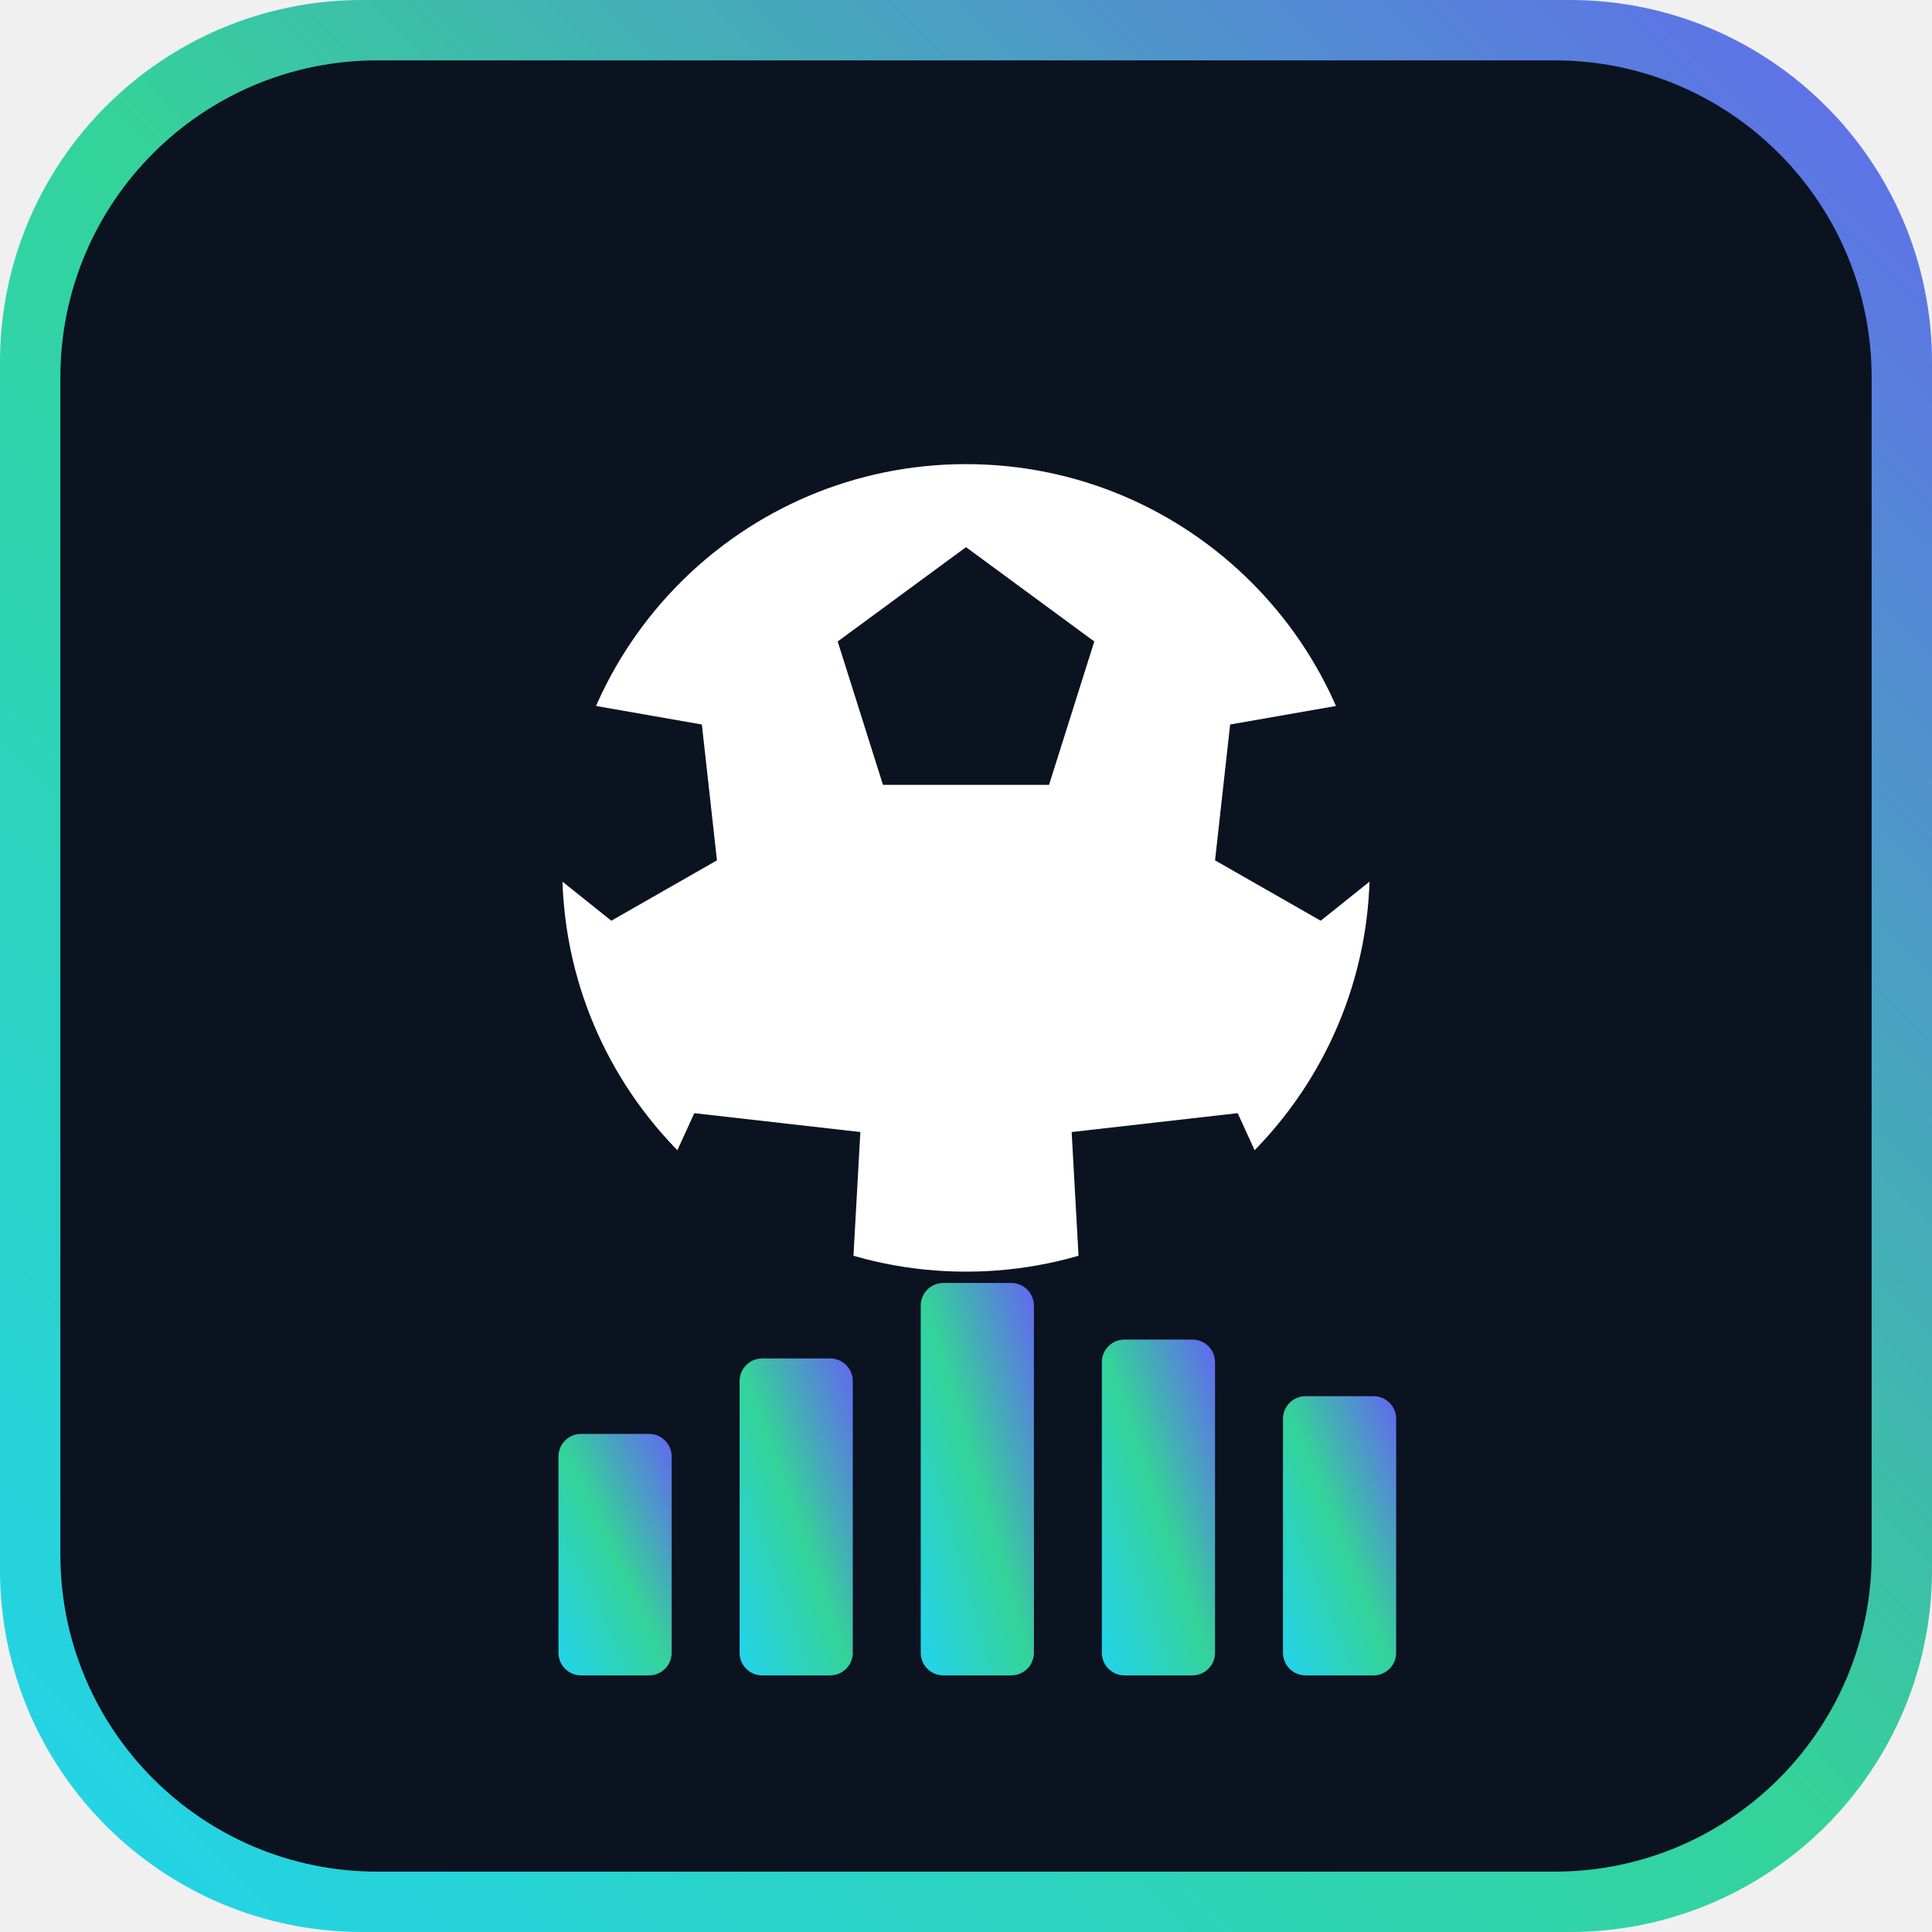
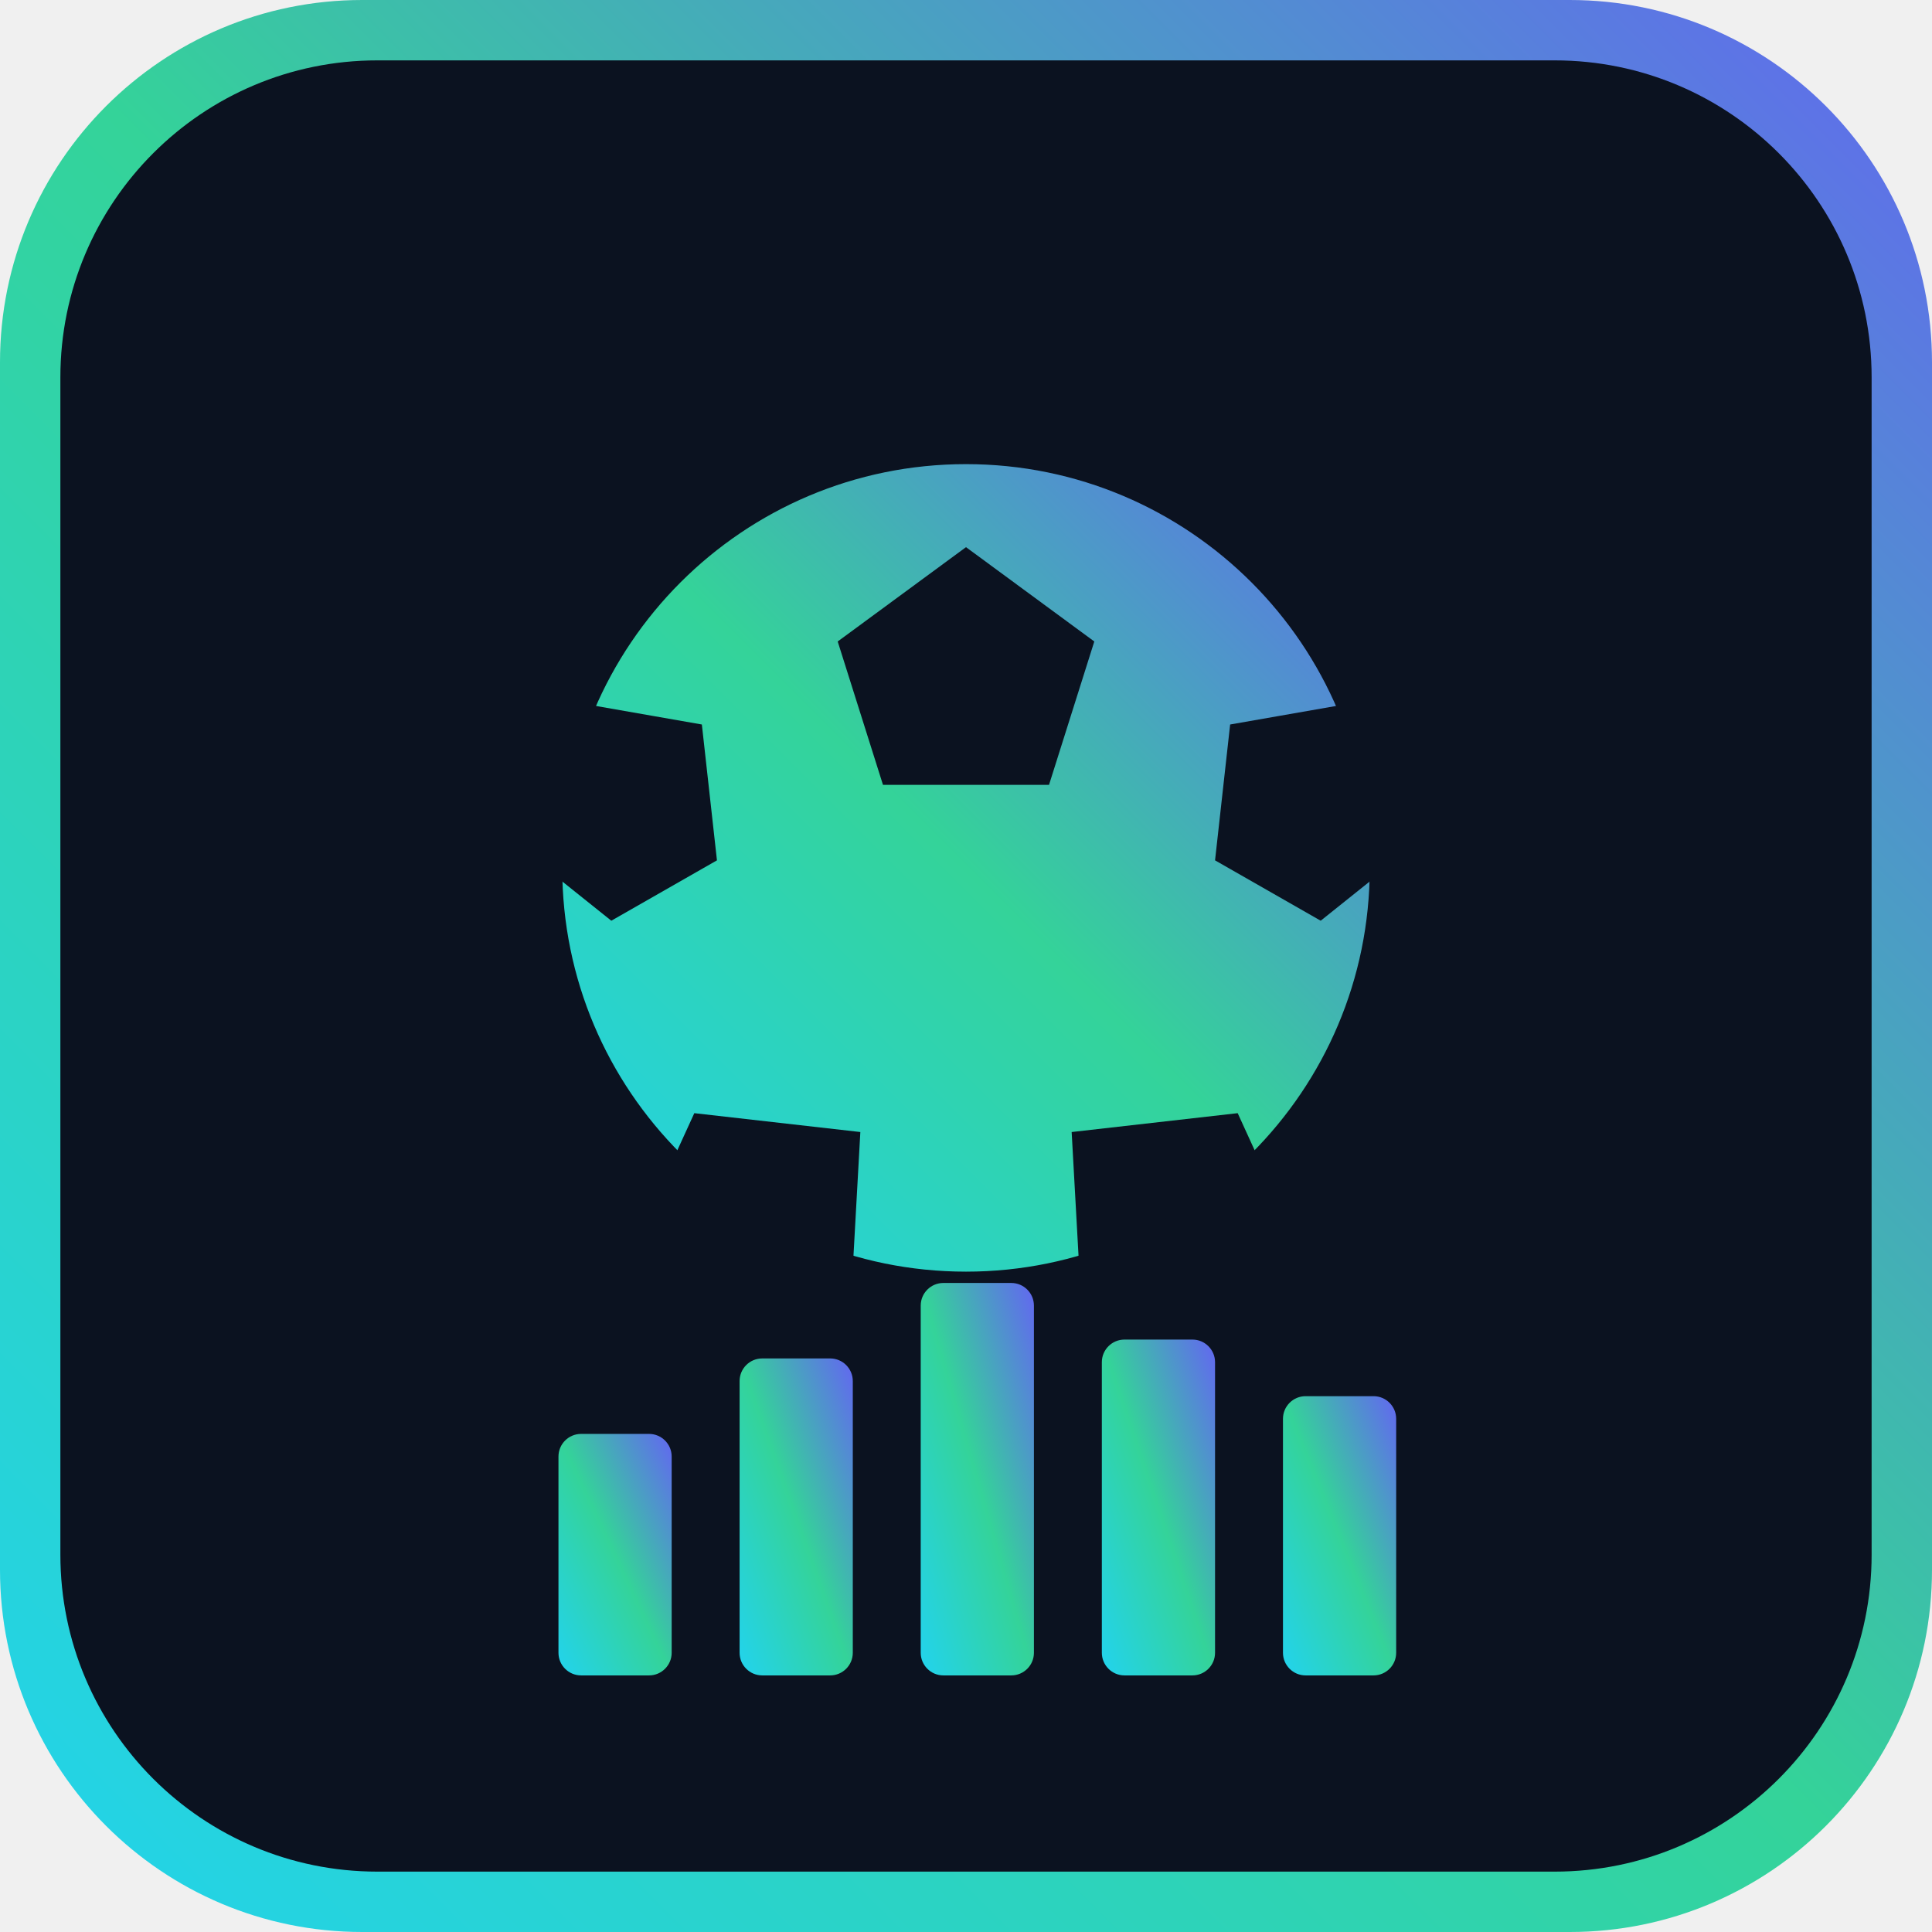
<svg xmlns="http://www.w3.org/2000/svg" viewBox="0 0 512 512">
  <defs>
    <linearGradient id="neon" x1="0%" y1="100%" x2="100%" y2="0%">
      <stop offset="0%" stop-color="#22D3EE" />
      <stop offset="50%" stop-color="#34D399" />
      <stop offset="100%" stop-color="#6366F1" />
    </linearGradient>
    <clipPath id="ball">
      <circle cx="256" cy="230" r="110" />
    </clipPath>
  </defs>
  <rect width="512" height="512" rx="96" fill="url(#neon)" />
  <rect x="16" y="16" width="480" height="480" rx="84" fill="#0B1220" />
-   <circle cx="256" cy="230" r="110" fill="white" />
+   <circle cx="256" cy="230" r="110" fill="url(#neon)" />
  <g clip-path="url(#ball)">
    <polygon points="256,145 290,170 278,208 234,208 222,170" fill="#0B1220" />
    <polygon points="366,185 380,220 350,244 322,228 326,192" fill="#0B1220" />
    <polygon points="328,295 344,330 316,352 286,336 284,300" fill="#0B1220" />
    <polygon points="184,295 168,330 196,352 226,336 228,300" fill="#0B1220" />
    <polygon points="146,185 186,192 190,228 162,244 132,220" fill="#0B1220" />
  </g>
  <circle cx="256" cy="230" r="110" fill="none" stroke="#0B1220" stroke-width="6" />
  <rect x="148" y="380" width="30" height="64" rx="6" fill="url(#neon)" />
  <rect x="196" y="360" width="30" height="84" rx="6" fill="url(#neon)" />
  <rect x="244" y="340" width="30" height="104" rx="6" fill="url(#neon)" />
  <rect x="292" y="355" width="30" height="89" rx="6" fill="url(#neon)" />
  <rect x="340" y="370" width="30" height="74" rx="6" fill="url(#neon)" />
</svg>
